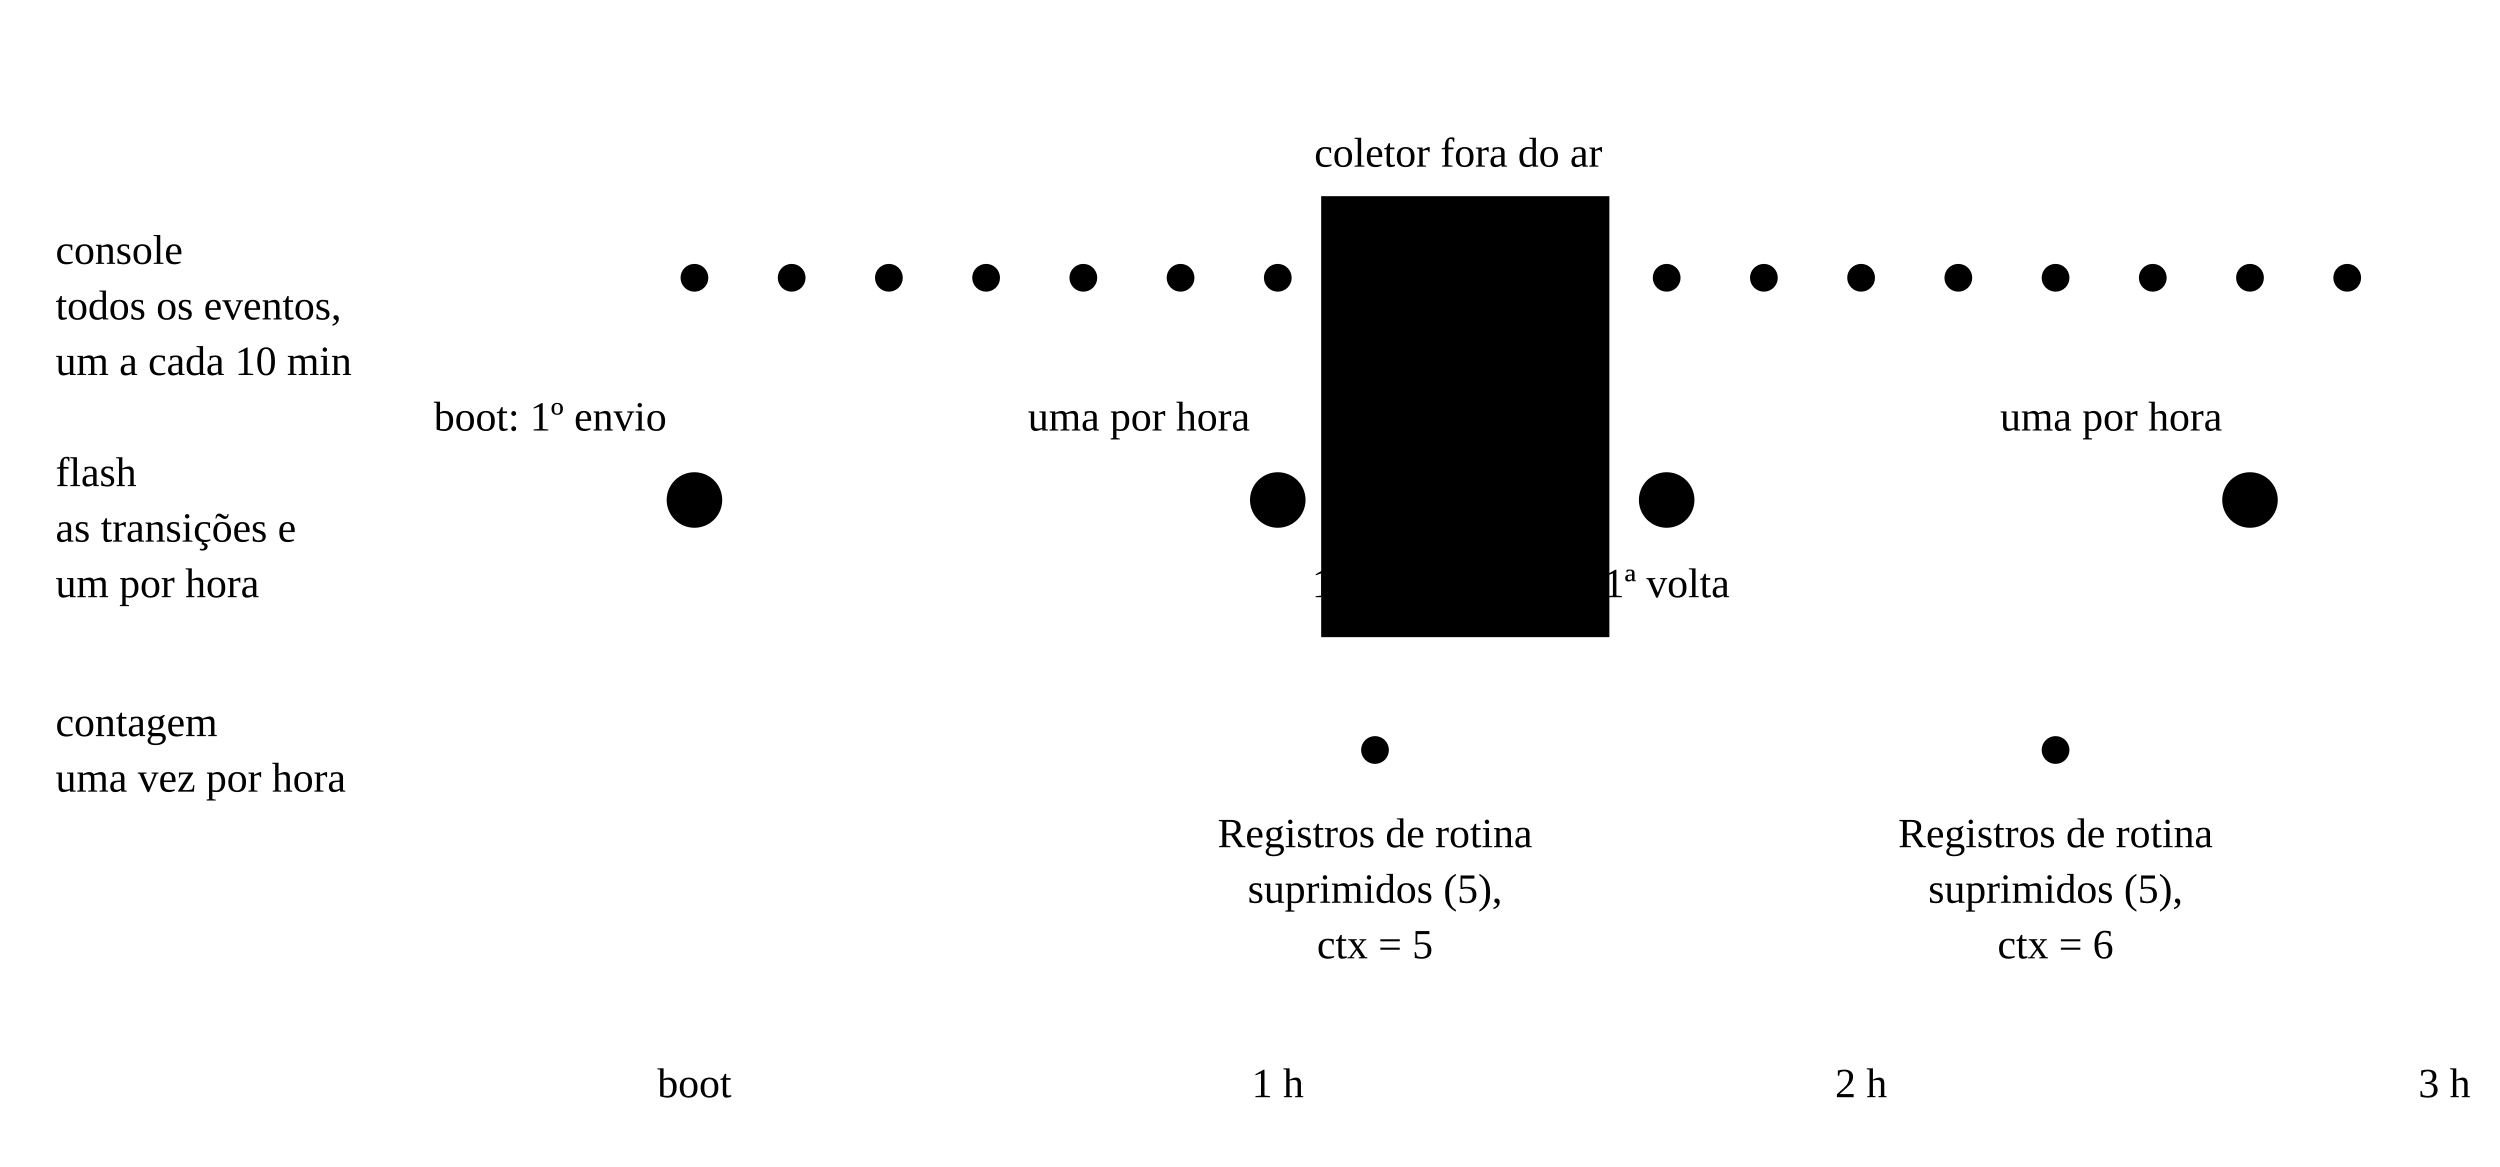
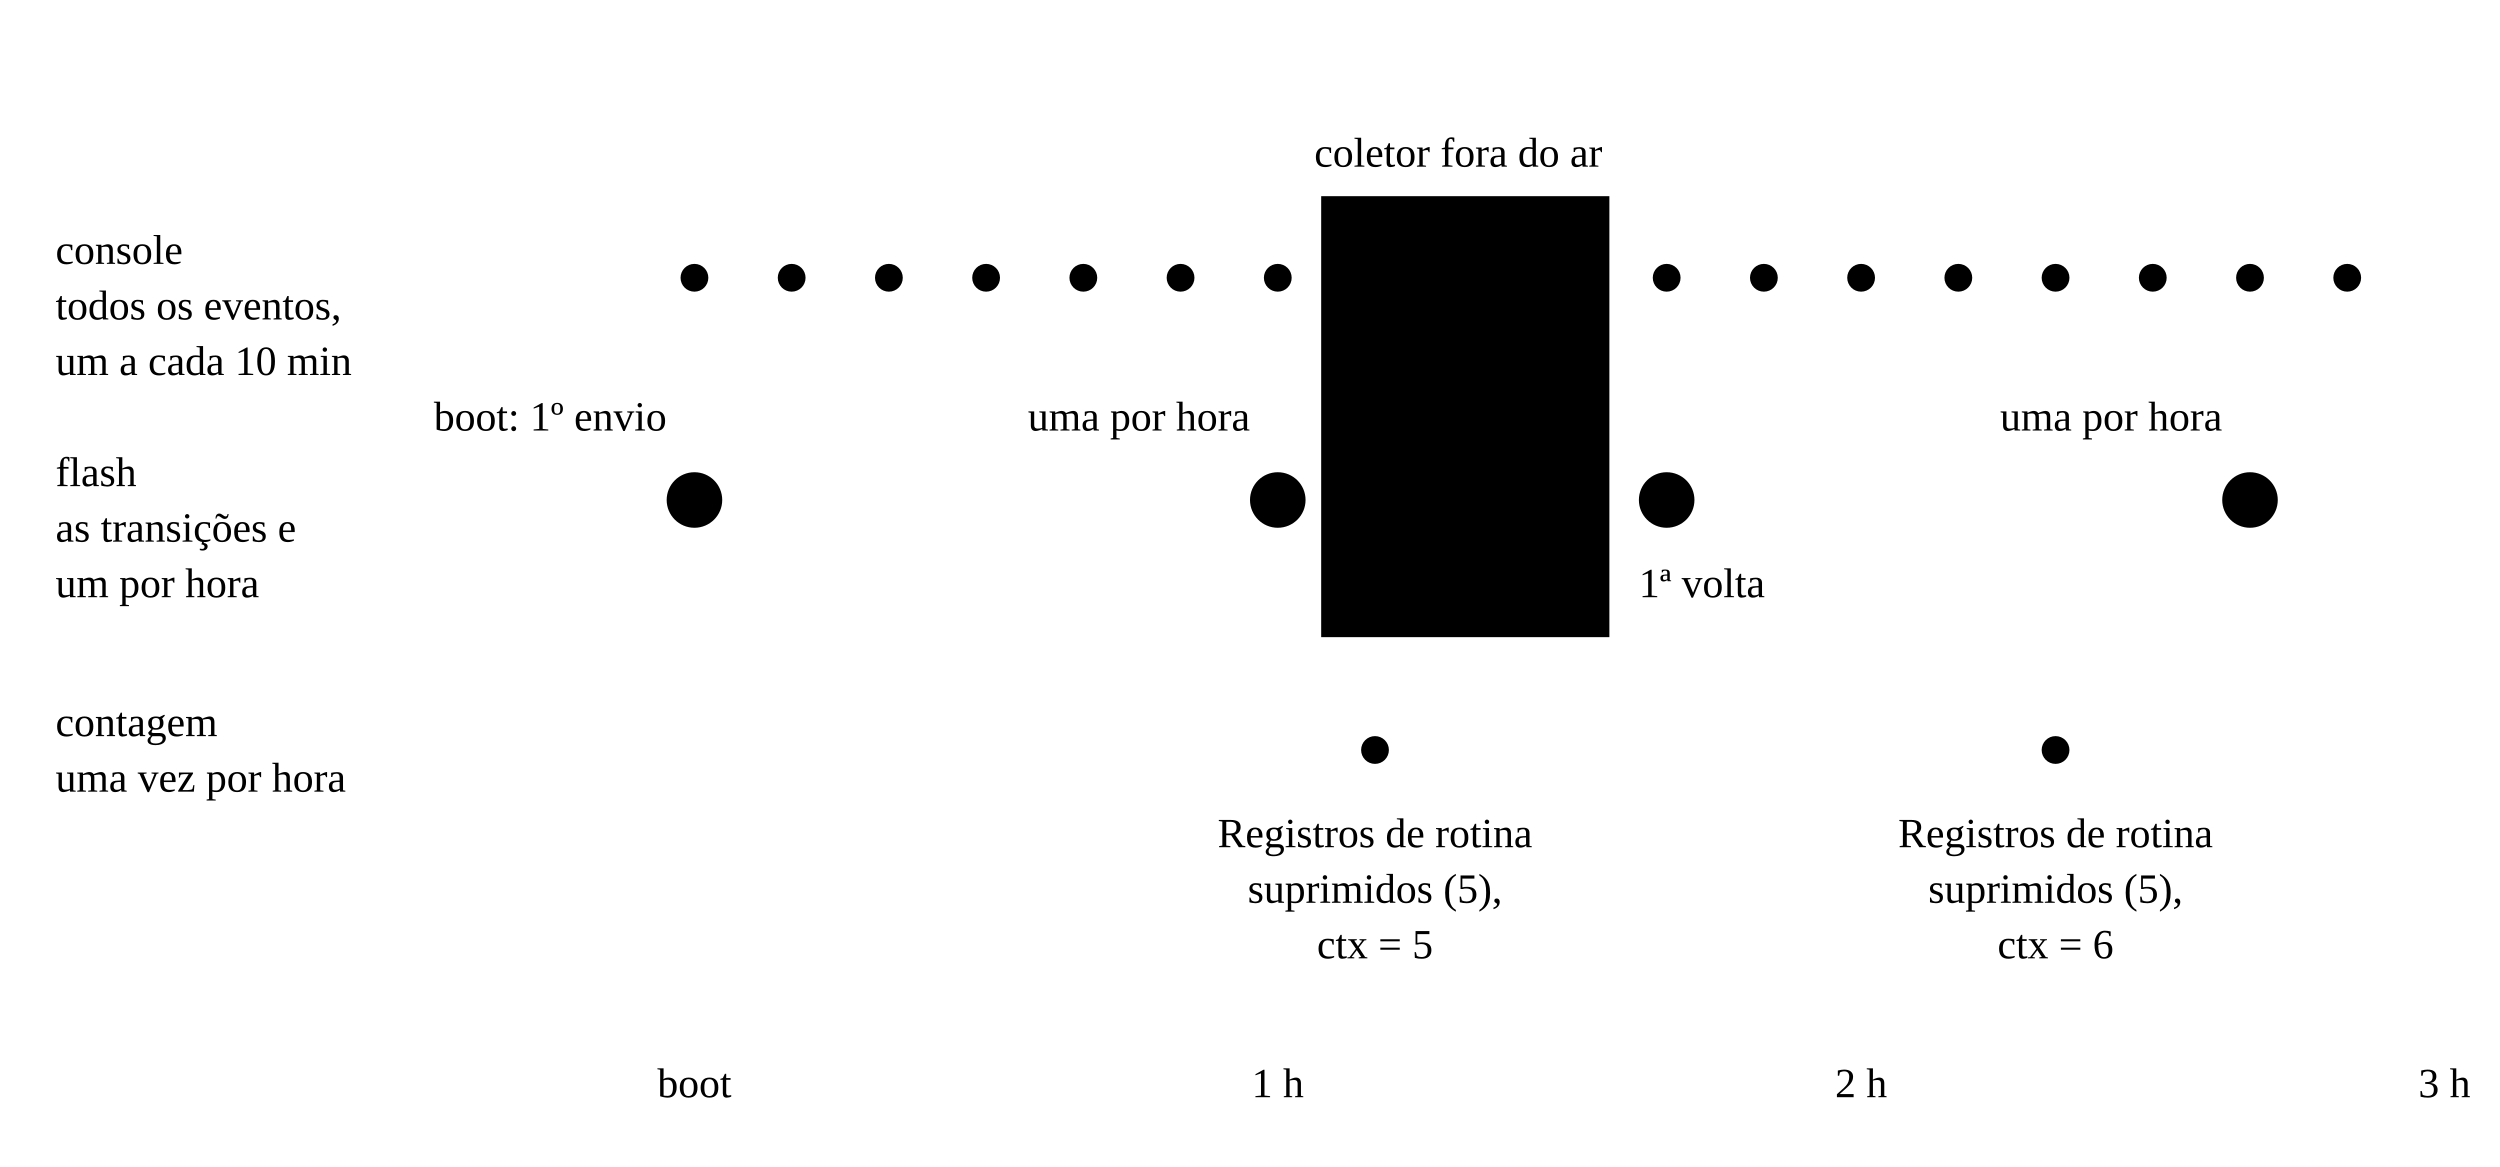
<svg xmlns="http://www.w3.org/2000/svg" viewBox="0 0 720 336" role="img" class="dg">
  <rect class="dg-caixa-perigo" x="380.5" y="56.5" width="83" height="127" rx="0" />
  <text class="dg-n" x="420" y="48" text-anchor="middle">coletor fora do ar</text>
  <text class="dg-t dg-b" x="16" y="76">console</text>
  <text class="dg-n dg-c2" x="16" y="92">todos os eventos,</text>
  <text class="dg-n dg-c2" x="16" y="108">um a cada 10 min</text>
  <text class="dg-t dg-b" x="16" y="140">flash</text>
  <text class="dg-n dg-c2" x="16" y="156">as transições e</text>
  <text class="dg-n dg-c2" x="16" y="172">um por hora</text>
  <text class="dg-t dg-b" x="16" y="212">contagem</text>
  <text class="dg-n dg-c2" x="16" y="228">uma vez por hora</text>
  <circle class="dg-no" cx="200" cy="80" r="4" />
  <polyline class="dg-fio-fino" points="200,88 200,132" />
  <circle class="dg-no-ok" cx="200" cy="144" r="8" />
  <text class="dg-n" x="192" y="124" text-anchor="end">boot: 1º envio</text>
  <circle class="dg-no" cx="228" cy="80" r="4" />
  <circle class="dg-no" cx="256" cy="80" r="4" />
  <circle class="dg-no" cx="284" cy="80" r="4" />
  <circle class="dg-no" cx="312" cy="80" r="4" />
  <circle class="dg-no" cx="340" cy="80" r="4" />
  <circle class="dg-no" cx="368" cy="80" r="4" />
  <polyline class="dg-fio-fino" points="368,88 368,132" />
  <circle class="dg-no-ok" cx="368" cy="144" r="8" />
  <text class="dg-n" x="360" y="124" text-anchor="end">uma por hora</text>
  <circle class="dg-no-perigo" cx="396" cy="80" r="4" />
  <polyline class="dg-fio-fino" points="396,88 396,132" />
  <circle class="dg-no-perigo" cx="396" cy="144" r="8" />
-   <text class="dg-n" x="396" y="172" text-anchor="middle">1ª falha</text>
+   <text class="dg-n" x="388" y="172">1ª falha</text>
  <circle class="dg-no-perigo" cx="424" cy="80" r="4" />
  <circle class="dg-no-perigo" cx="452" cy="80" r="4" />
  <circle class="dg-no" cx="480" cy="80" r="4" />
  <polyline class="dg-fio-fino" points="480,88 480,132" />
  <circle class="dg-no-ok" cx="480" cy="144" r="8" />
-   <text class="dg-n" x="480" y="172" text-anchor="middle">1ª volta</text>
+   <text class="dg-n" x="472" y="172">1ª volta</text>
  <circle class="dg-no" cx="508" cy="80" r="4" />
  <circle class="dg-no" cx="536" cy="80" r="4" />
  <circle class="dg-no" cx="564" cy="80" r="4" />
  <circle class="dg-no" cx="592" cy="80" r="4" />
  <circle class="dg-no" cx="620" cy="80" r="4" />
  <circle class="dg-no" cx="648" cy="80" r="4" />
  <polyline class="dg-fio-fino" points="648,88 648,132" />
  <circle class="dg-no-ok" cx="648" cy="144" r="8" />
  <text class="dg-n" x="640" y="124" text-anchor="end">uma por hora</text>
  <circle class="dg-no" cx="676" cy="80" r="4" />
  <circle class="dg-no" cx="396" cy="216" r="4" />
  <text class="dg-n" x="396" y="244" text-anchor="middle">Registros de rotina</text>
  <text class="dg-n" x="396" y="260" text-anchor="middle">suprimidos (5),</text>
  <text class="dg-n" x="396" y="276" text-anchor="middle">ctx = 5</text>
  <circle class="dg-no" cx="592" cy="216" r="4" />
  <text class="dg-n" x="592" y="244" text-anchor="middle">Registros de rotina</text>
  <text class="dg-n" x="592" y="260" text-anchor="middle">suprimidos (5),</text>
  <text class="dg-n" x="592" y="276" text-anchor="middle">ctx = 6</text>
  <polyline class="dg-fio" points="200,288 704,288" />
  <polyline class="dg-fio" points="200,288 200,296" />
  <text class="dg-n" x="200" y="316" text-anchor="middle">boot</text>
  <polyline class="dg-fio" points="368,288 368,296" />
  <text class="dg-n" x="368" y="316" text-anchor="middle">1 h</text>
  <polyline class="dg-fio" points="536,288 536,296" />
  <text class="dg-n" x="536" y="316" text-anchor="middle">2 h</text>
  <polyline class="dg-fio" points="704,288 704,296" />
  <text class="dg-n" x="704" y="316" text-anchor="middle">3 h</text>
</svg>
